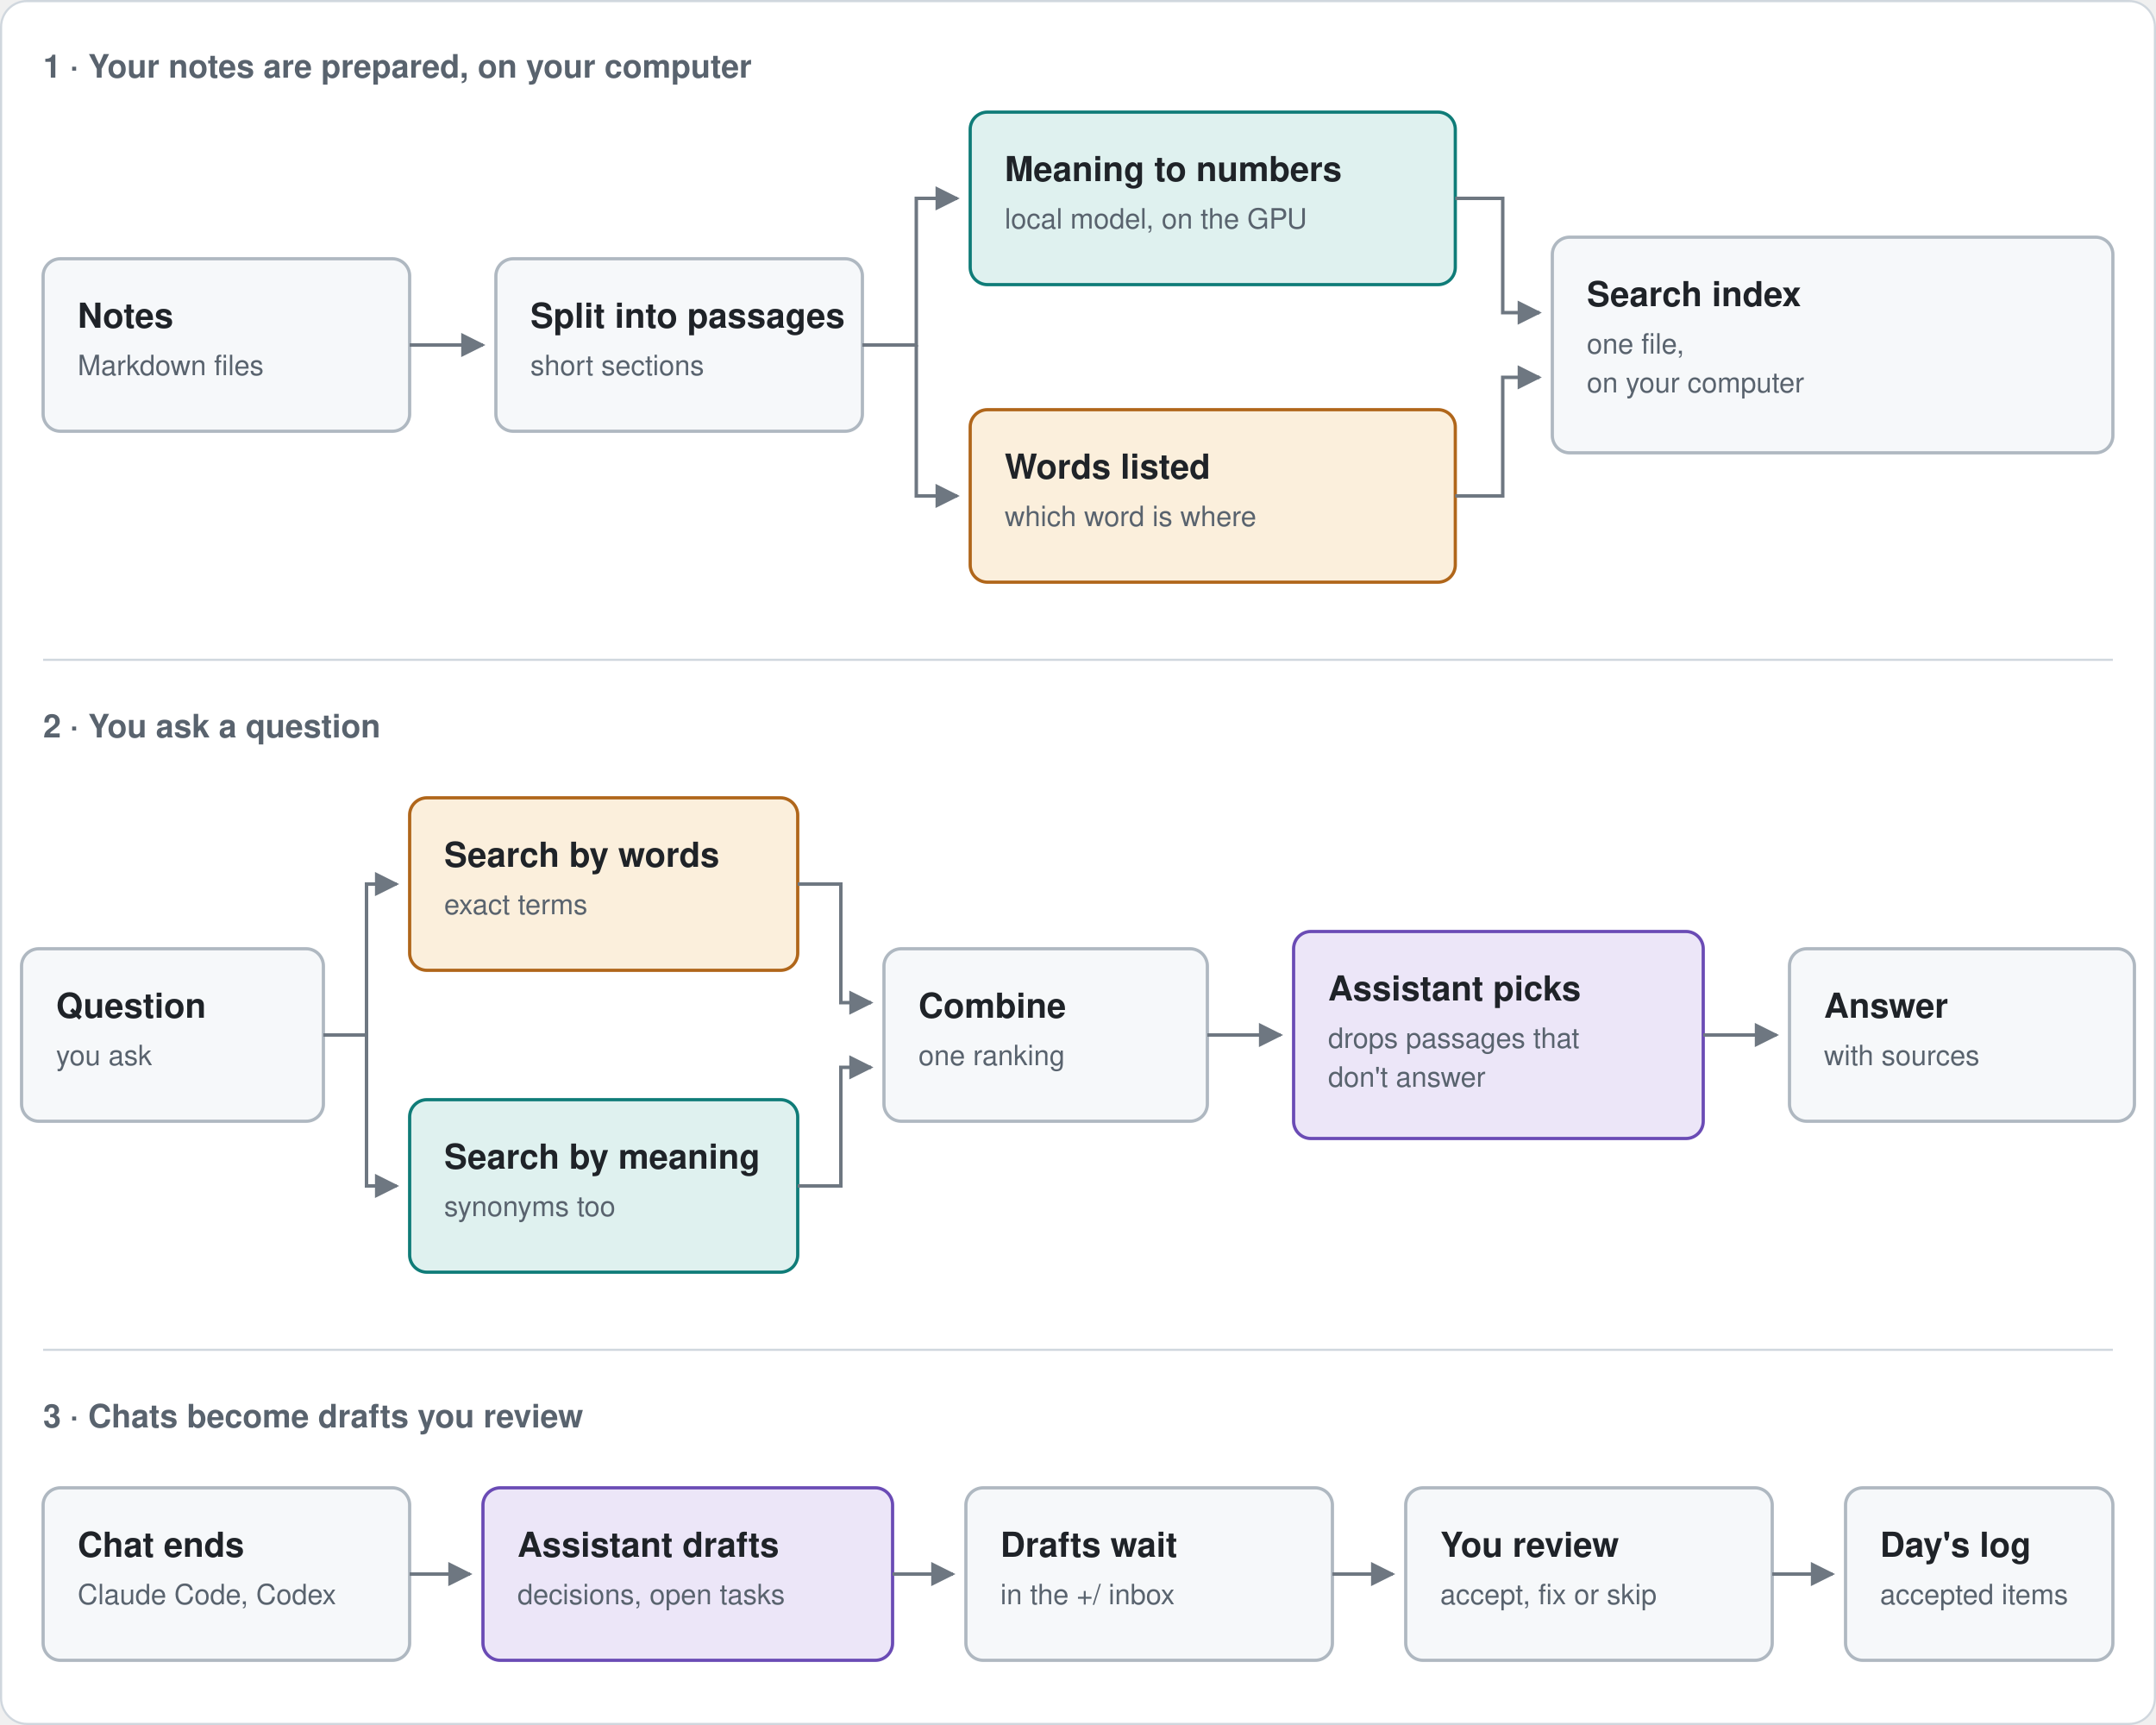
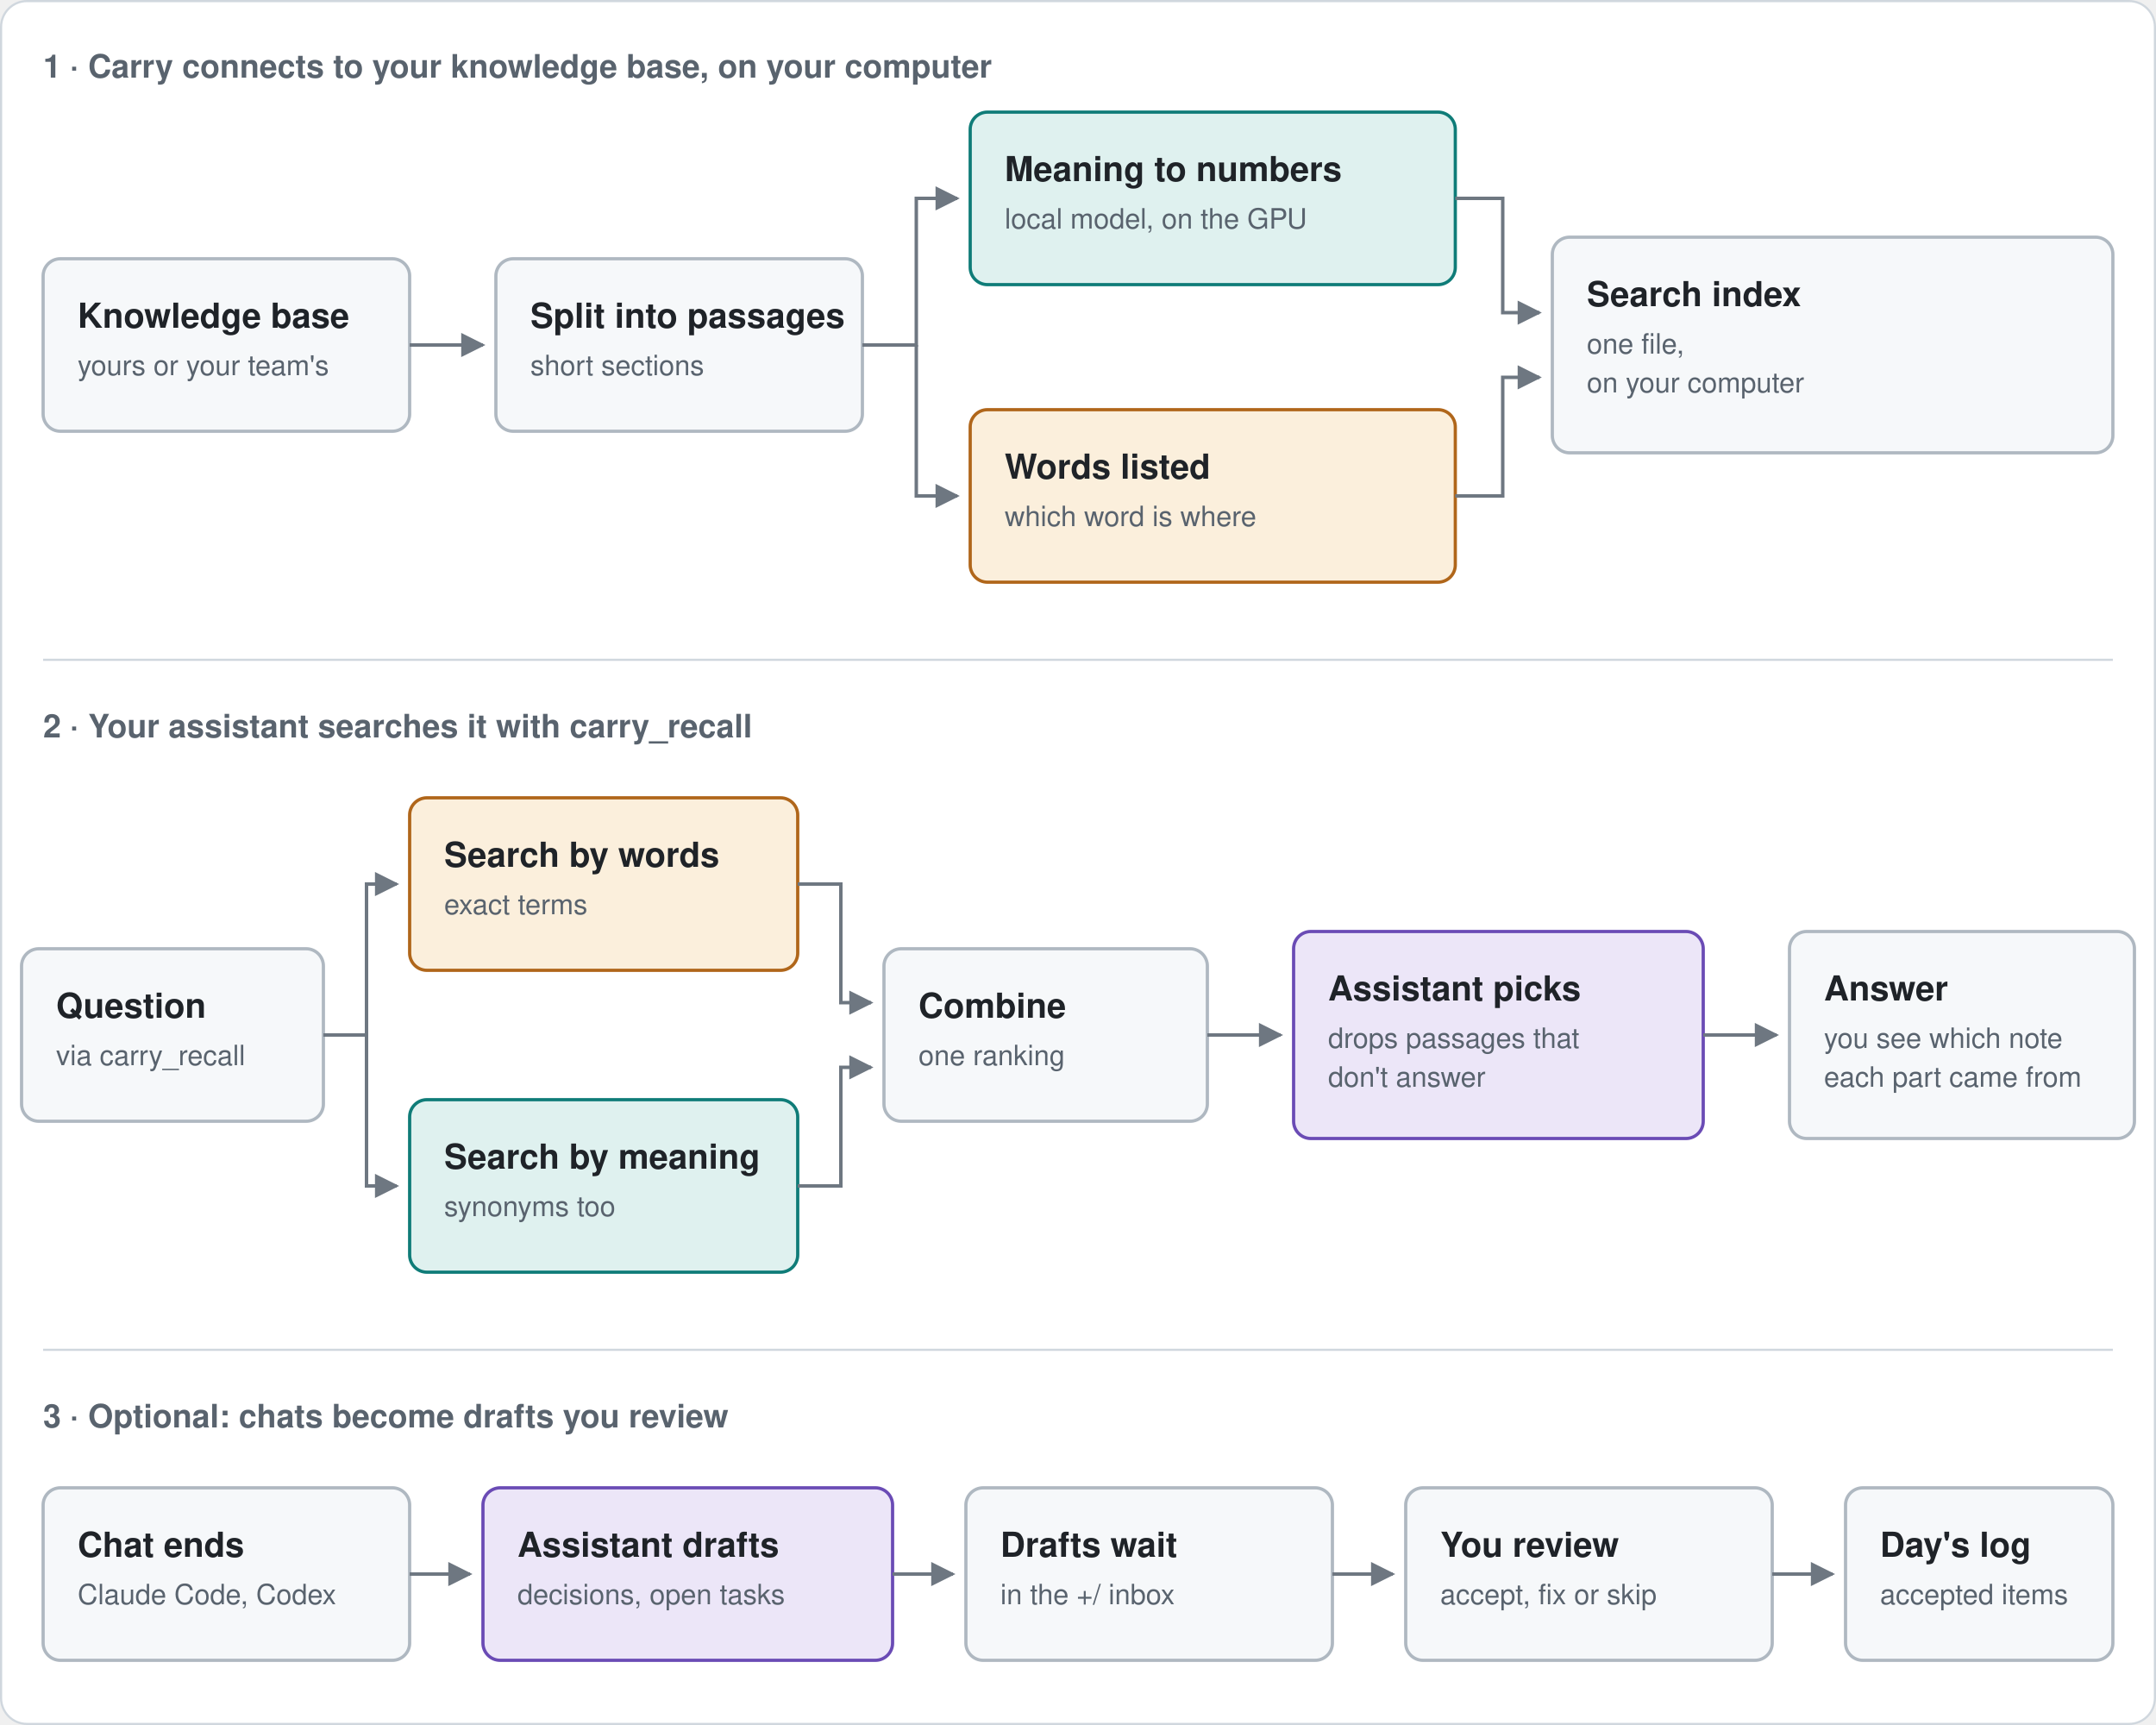
- <svg xmlns="http://www.w3.org/2000/svg" viewBox="0 0 1000 800" width="1000" height="800" role="img" aria-label="How Carry works: notes are split into passages and indexed by words and by meaning on your computer; a question is searched both ways, the results are combined, your assistant keeps the passages that answer and replies with sources. When a chat ends, the assistant drafts its decisions and open tasks into the +/ inbox; you accept, fix or skip each one, and accepted items go to that day's log.">
+ <svg xmlns="http://www.w3.org/2000/svg" viewBox="0 0 1000 800" width="1000" height="800" role="img" aria-label="How Carry works: Carry connects to your knowledge base, your own notes or your team's, splits it into passages and indexes it by words and by meaning on your computer. Your assistant searches it with carry_recall, both ways; the results are combined, the assistant keeps the passages that answer and shows which note each part of the answer came from. Optionally, when a chat ends the assistant drafts its decisions and open tasks into the +/ inbox; you accept, fix or skip each one, and accepted items go to that day's log.">
  <style>text{font-family:-apple-system,BlinkMacSystemFont,"Segoe UI",Helvetica,Arial,sans-serif;fill:#1f2328}.t{font-size:16px;font-weight:600}.s{font-size:13px;fill:#59636e}.h{font-size:15px;font-weight:600;fill:#59636e}</style>
  <defs>
    <marker id="h" viewBox="0 0 10 10" refX="9" refY="5" markerWidth="7" markerHeight="7" orient="auto">
      <path d="M0 0L10 5L0 10z" fill="#6e7781" />
    </marker>
  </defs>
  <rect x="0.5" y="0.5" width="999" height="799" rx="12" fill="#ffffff" stroke="#d0d7de" />
-   <text x="20" y="36" class="h">1 · Your notes are prepared, on your computer</text>
+   <text x="20" y="36" class="h">1 · Carry connects to your knowledge base, on your computer</text>
  <rect x="20" y="120" width="170" height="80" rx="8" fill="#f6f8fa" stroke="#afb8c1" stroke-width="1.5" />
-   <text x="36" y="152" class="t">Notes</text>
-   <text x="36" y="174" class="s">Markdown files</text>
+   <text x="36" y="152" class="t">Knowledge base</text>
+   <text x="36" y="174" class="s">yours or your team's</text>
  <rect x="230" y="120" width="170" height="80" rx="8" fill="#f6f8fa" stroke="#afb8c1" stroke-width="1.5" />
  <text x="246" y="152" class="t">Split into passages</text>
  <text x="246" y="174" class="s">short sections</text>
  <rect x="450" y="52" width="225" height="80" rx="8" fill="#dff1ef" stroke="#0f7c78" stroke-width="1.5" />
  <text x="466" y="84" class="t">Meaning to numbers</text>
  <text x="466" y="106" class="s">local model, on the GPU</text>
  <rect x="450" y="190" width="225" height="80" rx="8" fill="#fbefdc" stroke="#b0661a" stroke-width="1.5" />
  <text x="466" y="222" class="t">Words listed</text>
  <text x="466" y="244" class="s">which word is where</text>
  <rect x="720" y="110" width="260" height="100" rx="8" fill="#f6f8fa" stroke="#afb8c1" stroke-width="1.5" />
  <text x="736" y="142" class="t">Search index</text>
  <text x="736" y="164" class="s">one file,</text>
  <text x="736" y="182" class="s">on your computer</text>
  <path d="M190 160H224" fill="none" stroke="#6e7781" stroke-width="1.6" marker-end="url(#h)" />
  <path d="M400 160H425V92H444" fill="none" stroke="#6e7781" stroke-width="1.6" marker-end="url(#h)" />
  <path d="M425 160V230H444" fill="none" stroke="#6e7781" stroke-width="1.6" marker-end="url(#h)" />
  <path d="M675 92H697V145H714" fill="none" stroke="#6e7781" stroke-width="1.6" marker-end="url(#h)" />
  <path d="M675 230H697V175H714" fill="none" stroke="#6e7781" stroke-width="1.6" marker-end="url(#h)" />
  <line x1="20" y1="306" x2="980" y2="306" stroke="#d0d7de" />
-   <text x="20" y="342" class="h">2 · You ask a question</text>
+   <text x="20" y="342" class="h">2 · Your assistant searches it with carry_recall</text>
  <rect x="10" y="440" width="140" height="80" rx="8" fill="#f6f8fa" stroke="#afb8c1" stroke-width="1.5" />
  <text x="26" y="472" class="t">Question</text>
-   <text x="26" y="494" class="s">you ask</text>
+   <text x="26" y="494" class="s">via carry_recall</text>
  <rect x="190" y="370" width="180" height="80" rx="8" fill="#fbefdc" stroke="#b0661a" stroke-width="1.5" />
  <text x="206" y="402" class="t">Search by words</text>
  <text x="206" y="424" class="s">exact terms</text>
  <rect x="190" y="510" width="180" height="80" rx="8" fill="#dff1ef" stroke="#0f7c78" stroke-width="1.5" />
  <text x="206" y="542" class="t">Search by meaning</text>
  <text x="206" y="564" class="s">synonyms too</text>
  <rect x="410" y="440" width="150" height="80" rx="8" fill="#f6f8fa" stroke="#afb8c1" stroke-width="1.5" />
  <text x="426" y="472" class="t">Combine</text>
  <text x="426" y="494" class="s">one ranking</text>
  <rect x="600" y="432" width="190" height="96" rx="8" fill="#ece6f8" stroke="#6a4bb5" stroke-width="1.5" />
  <text x="616" y="464" class="t">Assistant picks</text>
  <text x="616" y="486" class="s">drops passages that</text>
  <text x="616" y="504" class="s">don't answer</text>
-   <rect x="830" y="440" width="160" height="80" rx="8" fill="#f6f8fa" stroke="#afb8c1" stroke-width="1.5" />
-   <text x="846" y="472" class="t">Answer</text>
-   <text x="846" y="494" class="s">with sources</text>
+   <rect x="830" y="432" width="160" height="96" rx="8" fill="#f6f8fa" stroke="#afb8c1" stroke-width="1.5" />
+   <text x="846" y="464" class="t">Answer</text>
+   <text x="846" y="486" class="s">you see which note</text>
+   <text x="846" y="504" class="s">each part came from</text>
  <path d="M150 480H170V410H184" fill="none" stroke="#6e7781" stroke-width="1.6" marker-end="url(#h)" />
  <path d="M170 480V550H184" fill="none" stroke="#6e7781" stroke-width="1.6" marker-end="url(#h)" />
  <path d="M370 410H390V465H404" fill="none" stroke="#6e7781" stroke-width="1.6" marker-end="url(#h)" />
  <path d="M370 550H390V495H404" fill="none" stroke="#6e7781" stroke-width="1.6" marker-end="url(#h)" />
  <path d="M560 480H594" fill="none" stroke="#6e7781" stroke-width="1.6" marker-end="url(#h)" />
  <path d="M790 480H824" fill="none" stroke="#6e7781" stroke-width="1.6" marker-end="url(#h)" />
  <line x1="20" y1="626" x2="980" y2="626" stroke="#d0d7de" />
-   <text x="20" y="662" class="h">3 · Chats become drafts you review</text>
+   <text x="20" y="662" class="h">3 · Optional: chats become drafts you review</text>
  <rect x="20" y="690" width="170" height="80" rx="8" fill="#f6f8fa" stroke="#afb8c1" stroke-width="1.5" />
  <text x="36" y="722" class="t">Chat ends</text>
  <text x="36" y="744" class="s">Claude Code, Codex</text>
  <rect x="224" y="690" width="190" height="80" rx="8" fill="#ece6f8" stroke="#6a4bb5" stroke-width="1.5" />
  <text x="240" y="722" class="t">Assistant drafts</text>
  <text x="240" y="744" class="s">decisions, open tasks</text>
  <rect x="448" y="690" width="170" height="80" rx="8" fill="#f6f8fa" stroke="#afb8c1" stroke-width="1.5" />
  <text x="464" y="722" class="t">Drafts wait</text>
  <text x="464" y="744" class="s">in the +/ inbox</text>
  <rect x="652" y="690" width="170" height="80" rx="8" fill="#f6f8fa" stroke="#afb8c1" stroke-width="1.5" />
  <text x="668" y="722" class="t">You review</text>
  <text x="668" y="744" class="s">accept, fix or skip</text>
  <rect x="856" y="690" width="124" height="80" rx="8" fill="#f6f8fa" stroke="#afb8c1" stroke-width="1.5" />
  <text x="872" y="722" class="t">Day's log</text>
  <text x="872" y="744" class="s">accepted items</text>
  <path d="M190 730H218" fill="none" stroke="#6e7781" stroke-width="1.6" marker-end="url(#h)" />
  <path d="M414 730H442" fill="none" stroke="#6e7781" stroke-width="1.6" marker-end="url(#h)" />
  <path d="M618 730H646" fill="none" stroke="#6e7781" stroke-width="1.6" marker-end="url(#h)" />
  <path d="M822 730H850" fill="none" stroke="#6e7781" stroke-width="1.6" marker-end="url(#h)" />
</svg>
